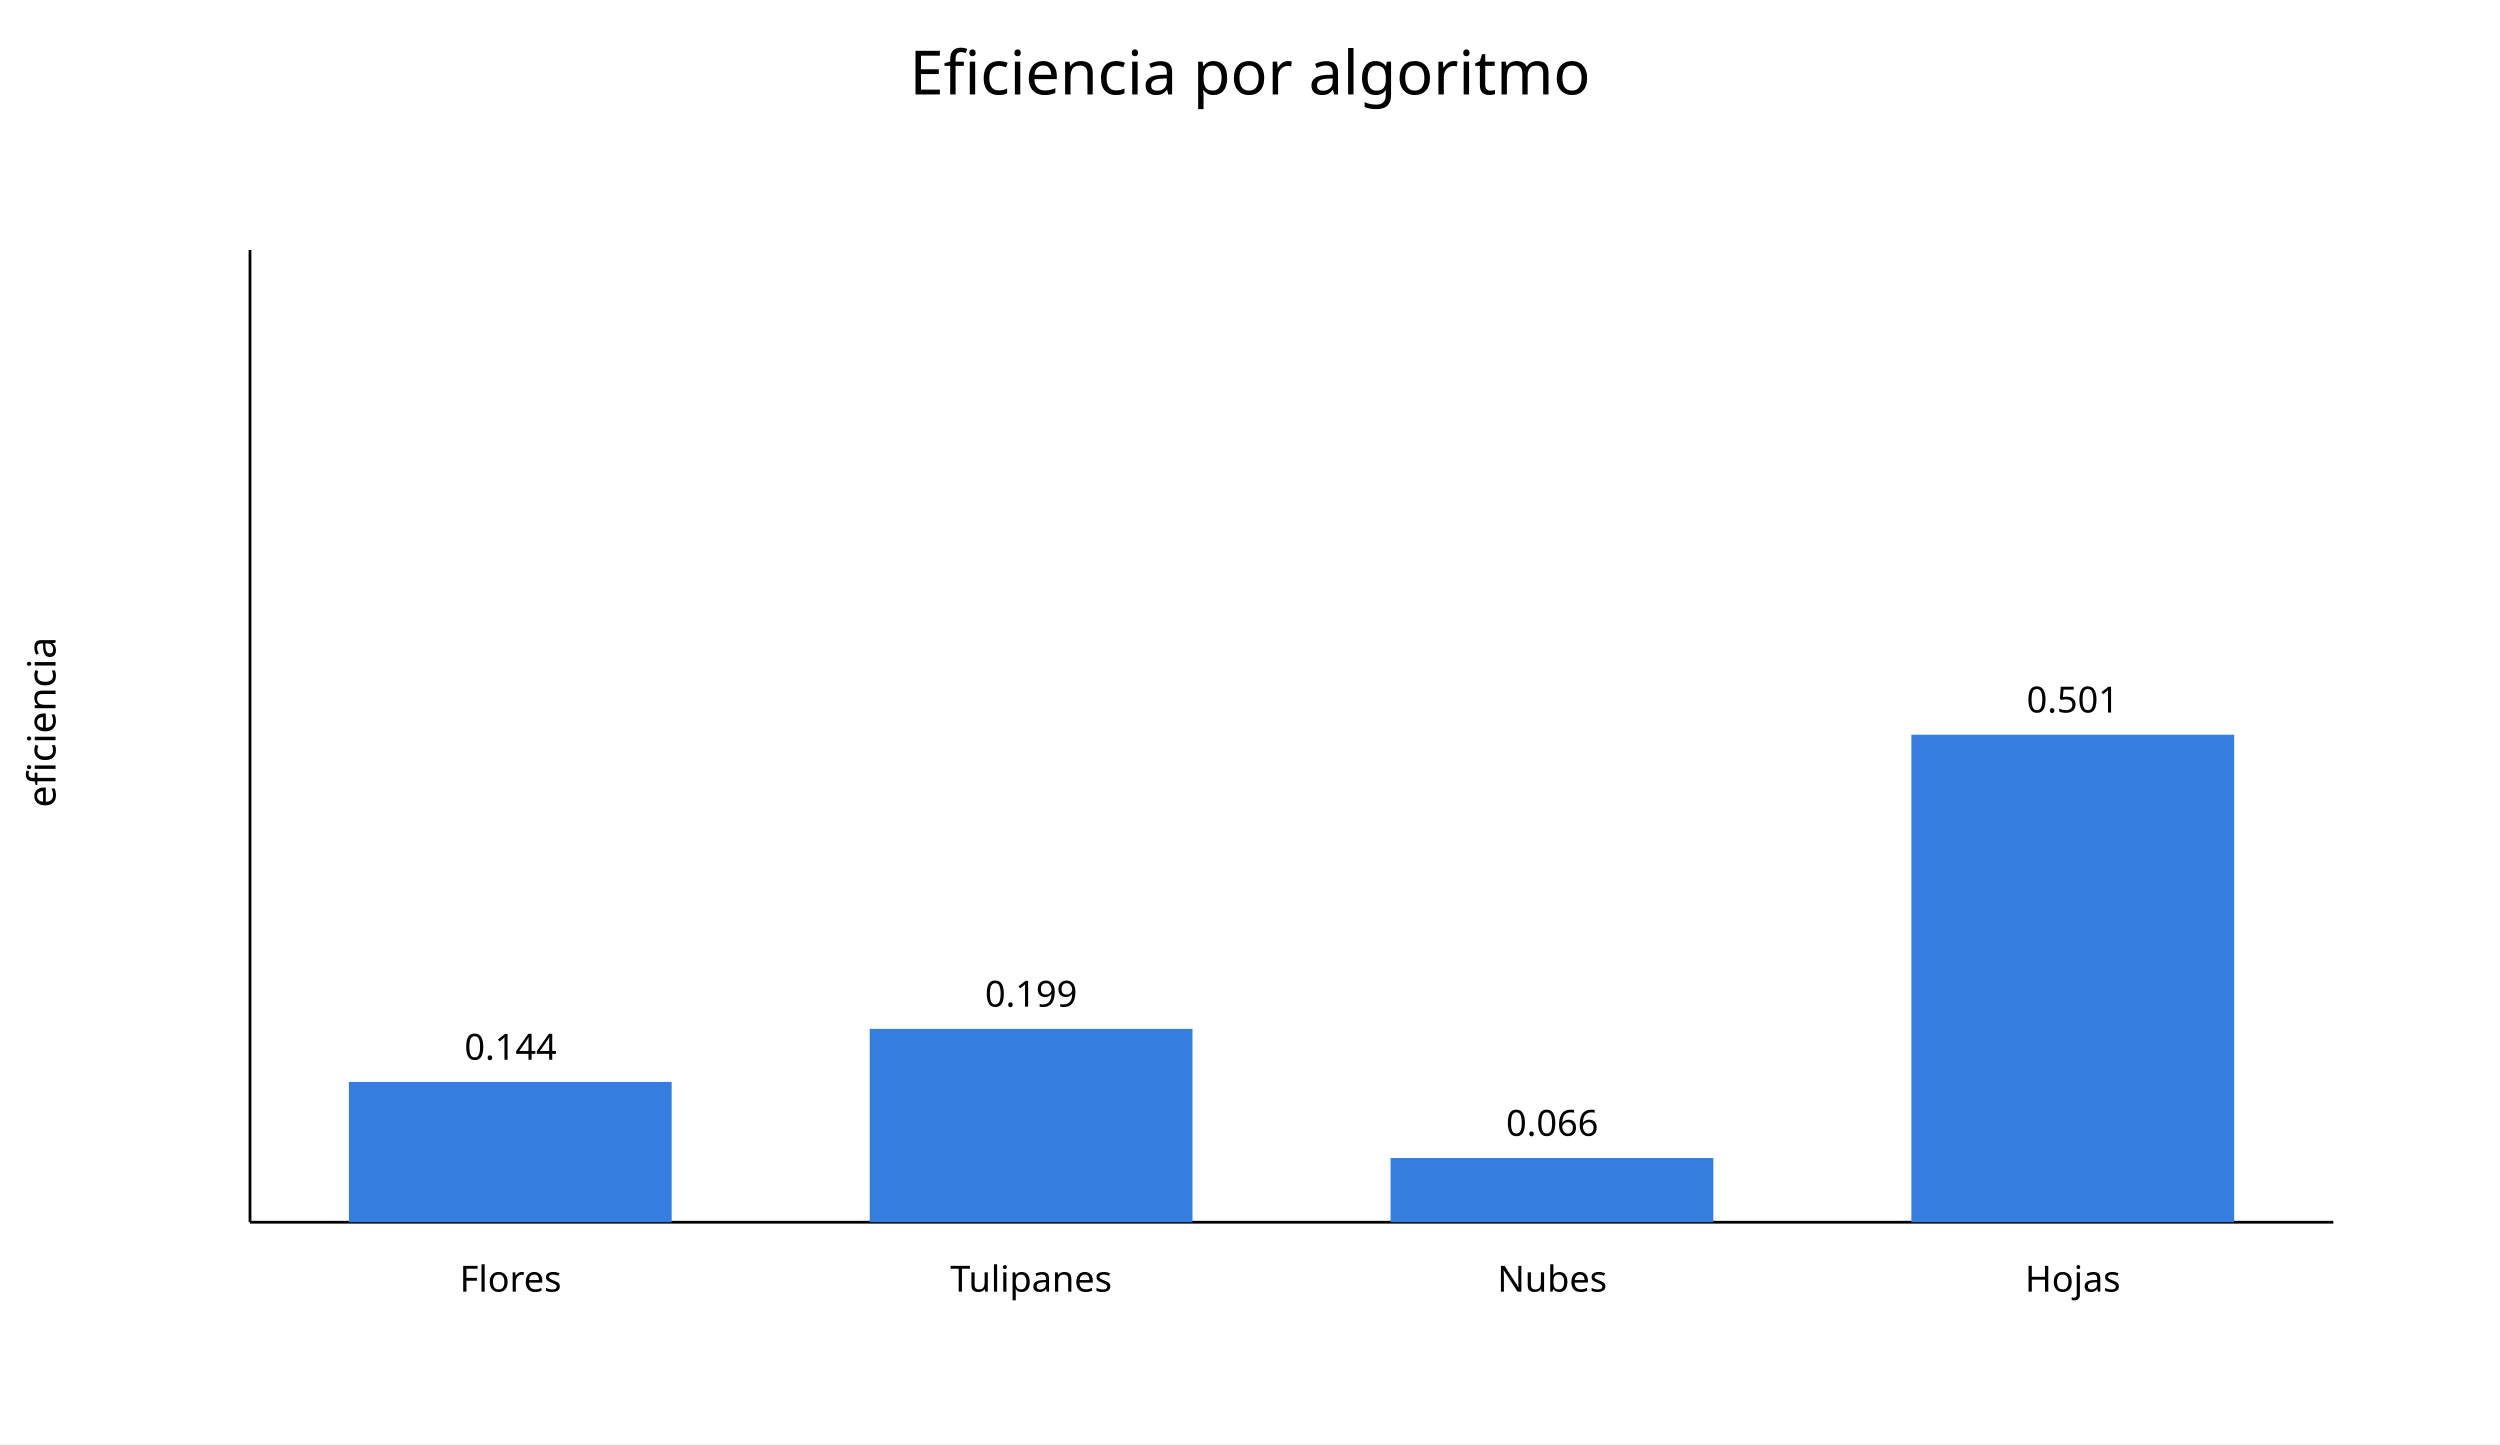
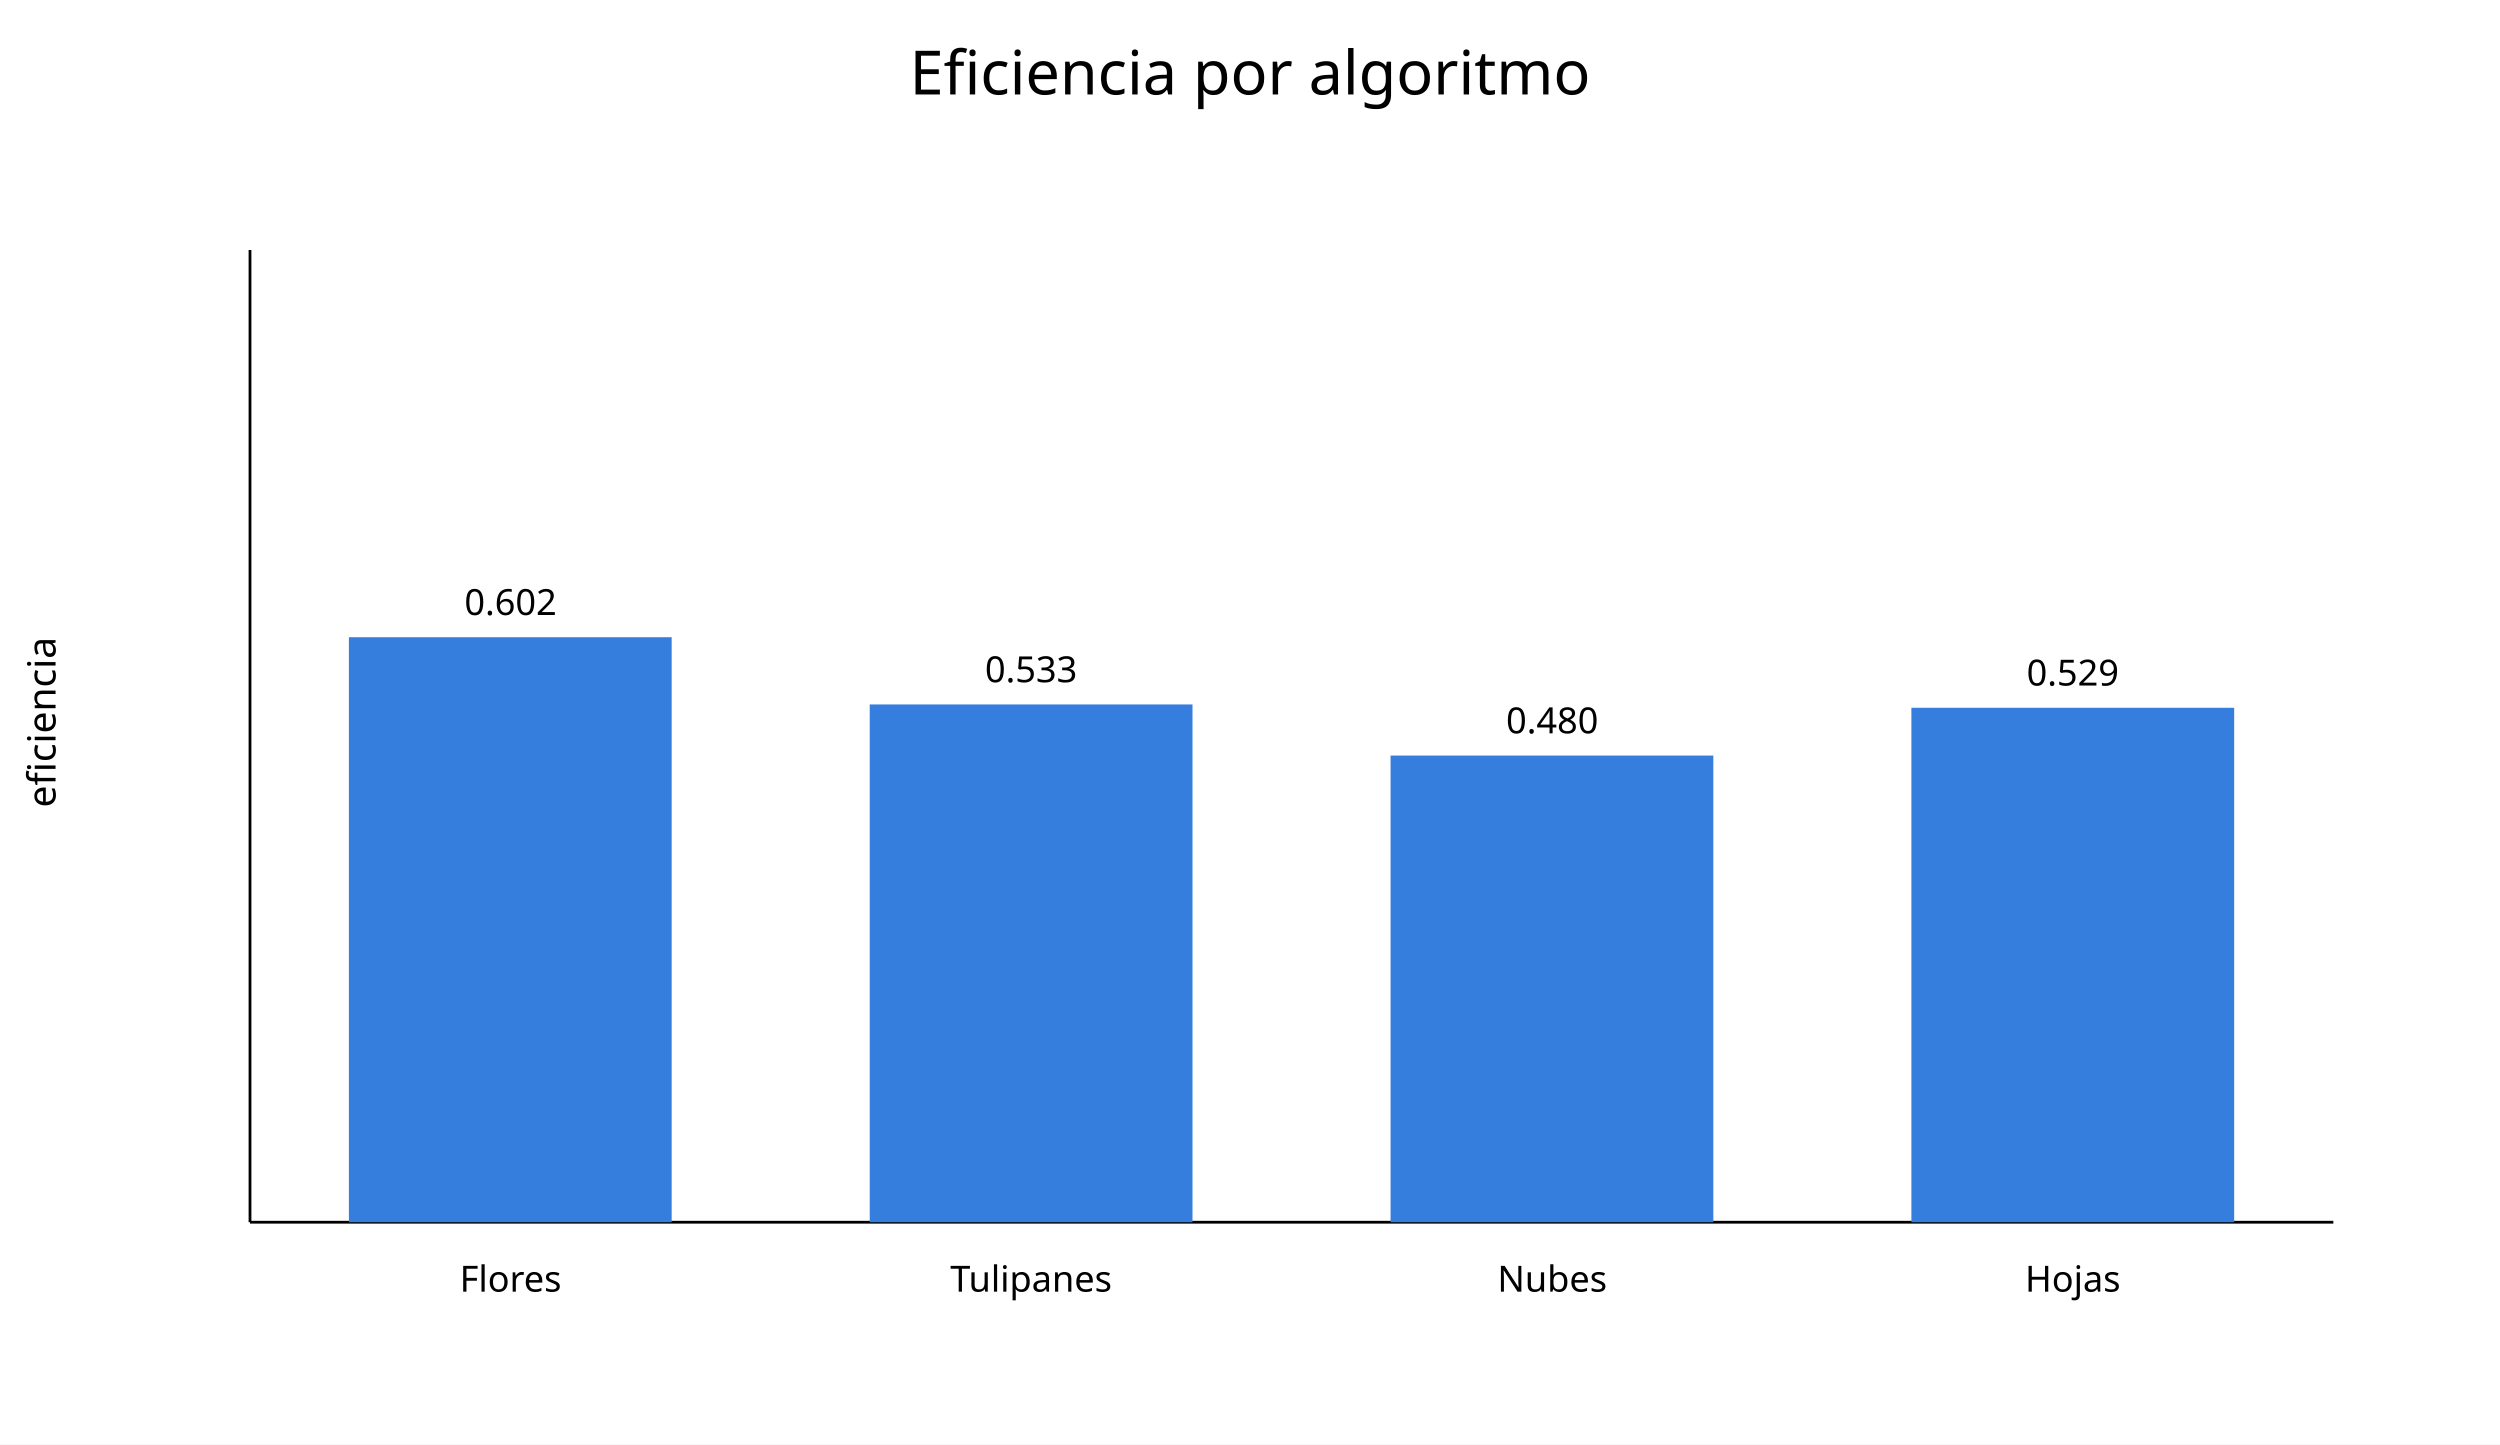
<svg xmlns="http://www.w3.org/2000/svg" width="900" height="520">
  <rect width="100%" height="100%" fill="white" />
  <text x="450.0" y="34" text-anchor="middle" font-size="22" font-family="sans-serif">Eficiencia por algoritmo</text>
  <text x="20" y="260.0" transform="rotate(-90 20 260.0)" text-anchor="middle" font-size="14" font-family="sans-serif">eficiencia</text>
  <line x1="90" y1="440" x2="840" y2="440" stroke="black" />
  <line x1="90" y1="440" x2="90" y2="90" stroke="black" />
-   <rect x="125.6" y="389.5" width="116.2" height="50.5" fill="#357edd" />
-   <text x="183.8" y="381.5" text-anchor="middle" font-size="13" font-family="sans-serif">0.144</text>
+   <rect x="125.6" y="229.4" width="116.2" height="210.6" fill="#357edd" />
+   <text x="183.8" y="221.4" text-anchor="middle" font-size="13" font-family="sans-serif">0.602</text>
  <text x="183.8" y="465" text-anchor="middle" font-size="13" font-family="sans-serif">Flores</text>
-   <rect x="313.1" y="370.4" width="116.2" height="69.6" fill="#357edd" />
-   <text x="371.2" y="362.4" text-anchor="middle" font-size="13" font-family="sans-serif">0.199</text>
+   <rect x="313.1" y="253.6" width="116.2" height="186.4" fill="#357edd" />
+   <text x="371.2" y="245.6" text-anchor="middle" font-size="13" font-family="sans-serif">0.533</text>
  <text x="371.2" y="465" text-anchor="middle" font-size="13" font-family="sans-serif">Tulipanes</text>
-   <rect x="500.6" y="416.9" width="116.2" height="23.1" fill="#357edd" />
-   <text x="558.8" y="408.9" text-anchor="middle" font-size="13" font-family="sans-serif">0.066</text>
+   <rect x="500.6" y="272.0" width="116.2" height="168.0" fill="#357edd" />
+   <text x="558.8" y="264.0" text-anchor="middle" font-size="13" font-family="sans-serif">0.480</text>
  <text x="558.8" y="465" text-anchor="middle" font-size="13" font-family="sans-serif">Nubes</text>
-   <rect x="688.1" y="264.5" width="116.2" height="175.5" fill="#357edd" />
-   <text x="746.2" y="256.5" text-anchor="middle" font-size="13" font-family="sans-serif">0.501</text>
+   <rect x="688.1" y="254.8" width="116.2" height="185.2" fill="#357edd" />
+   <text x="746.2" y="246.8" text-anchor="middle" font-size="13" font-family="sans-serif">0.529</text>
  <text x="746.2" y="465" text-anchor="middle" font-size="13" font-family="sans-serif">Hojas</text>
</svg>
